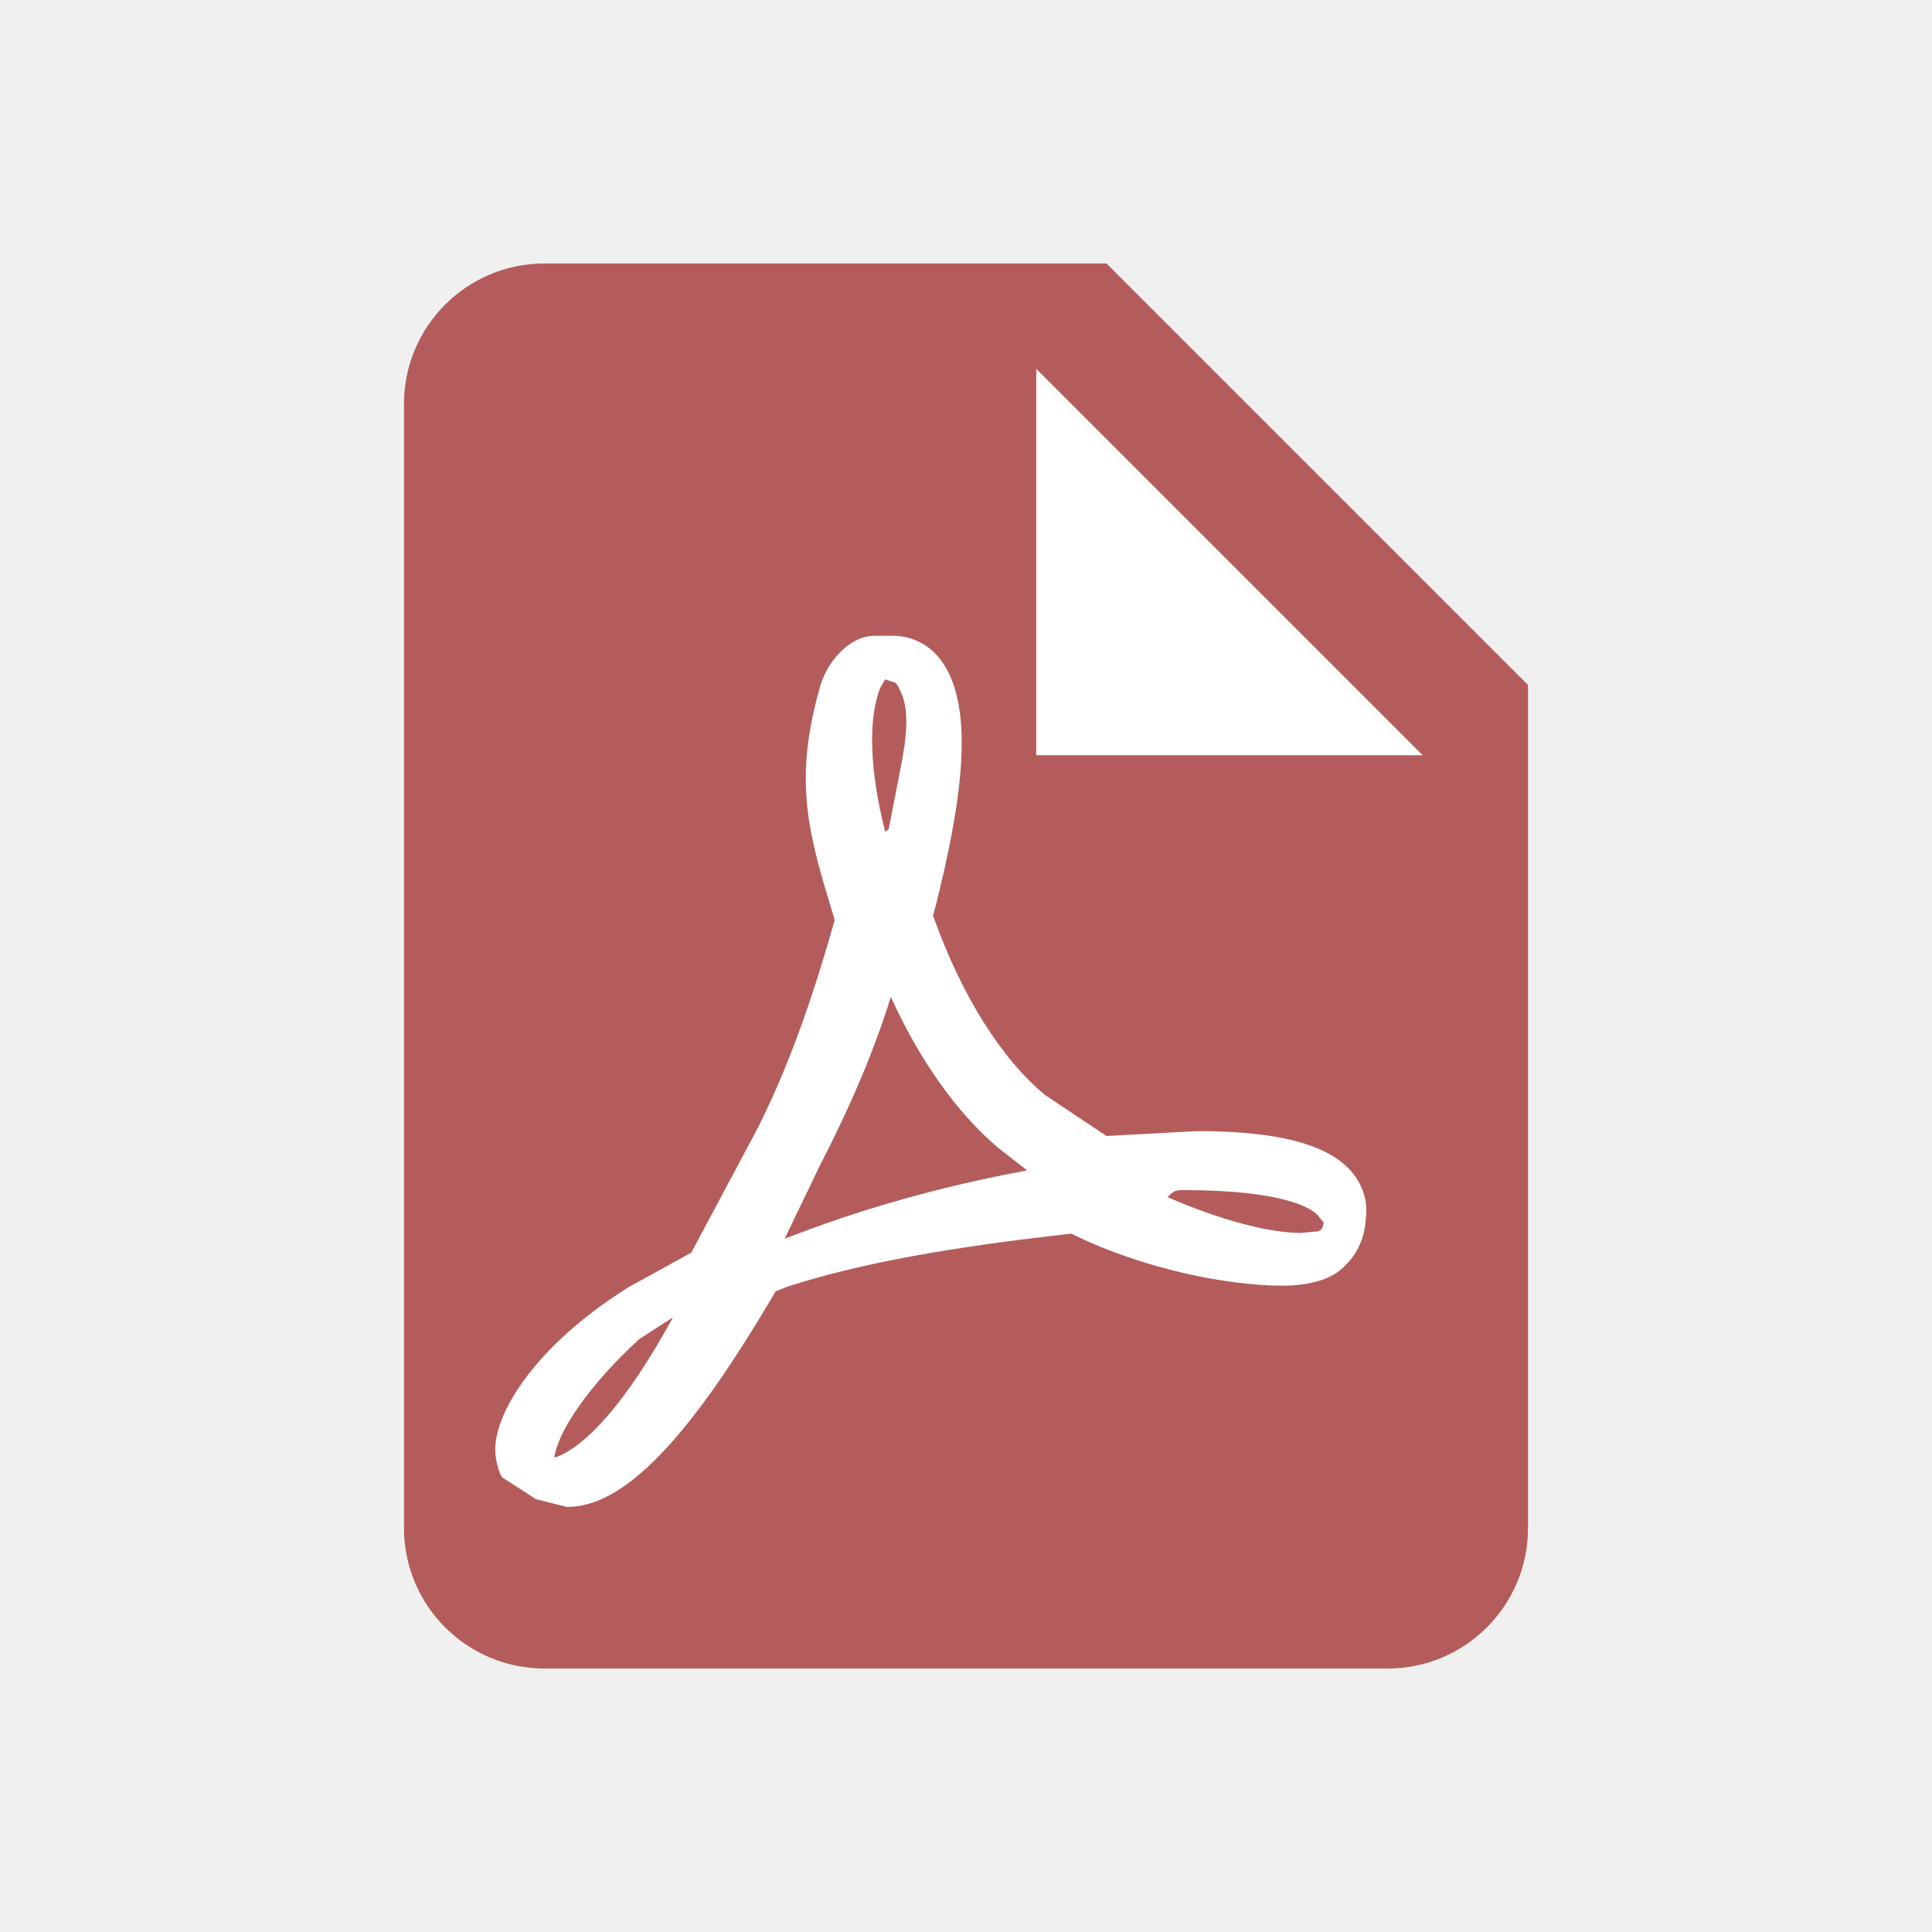
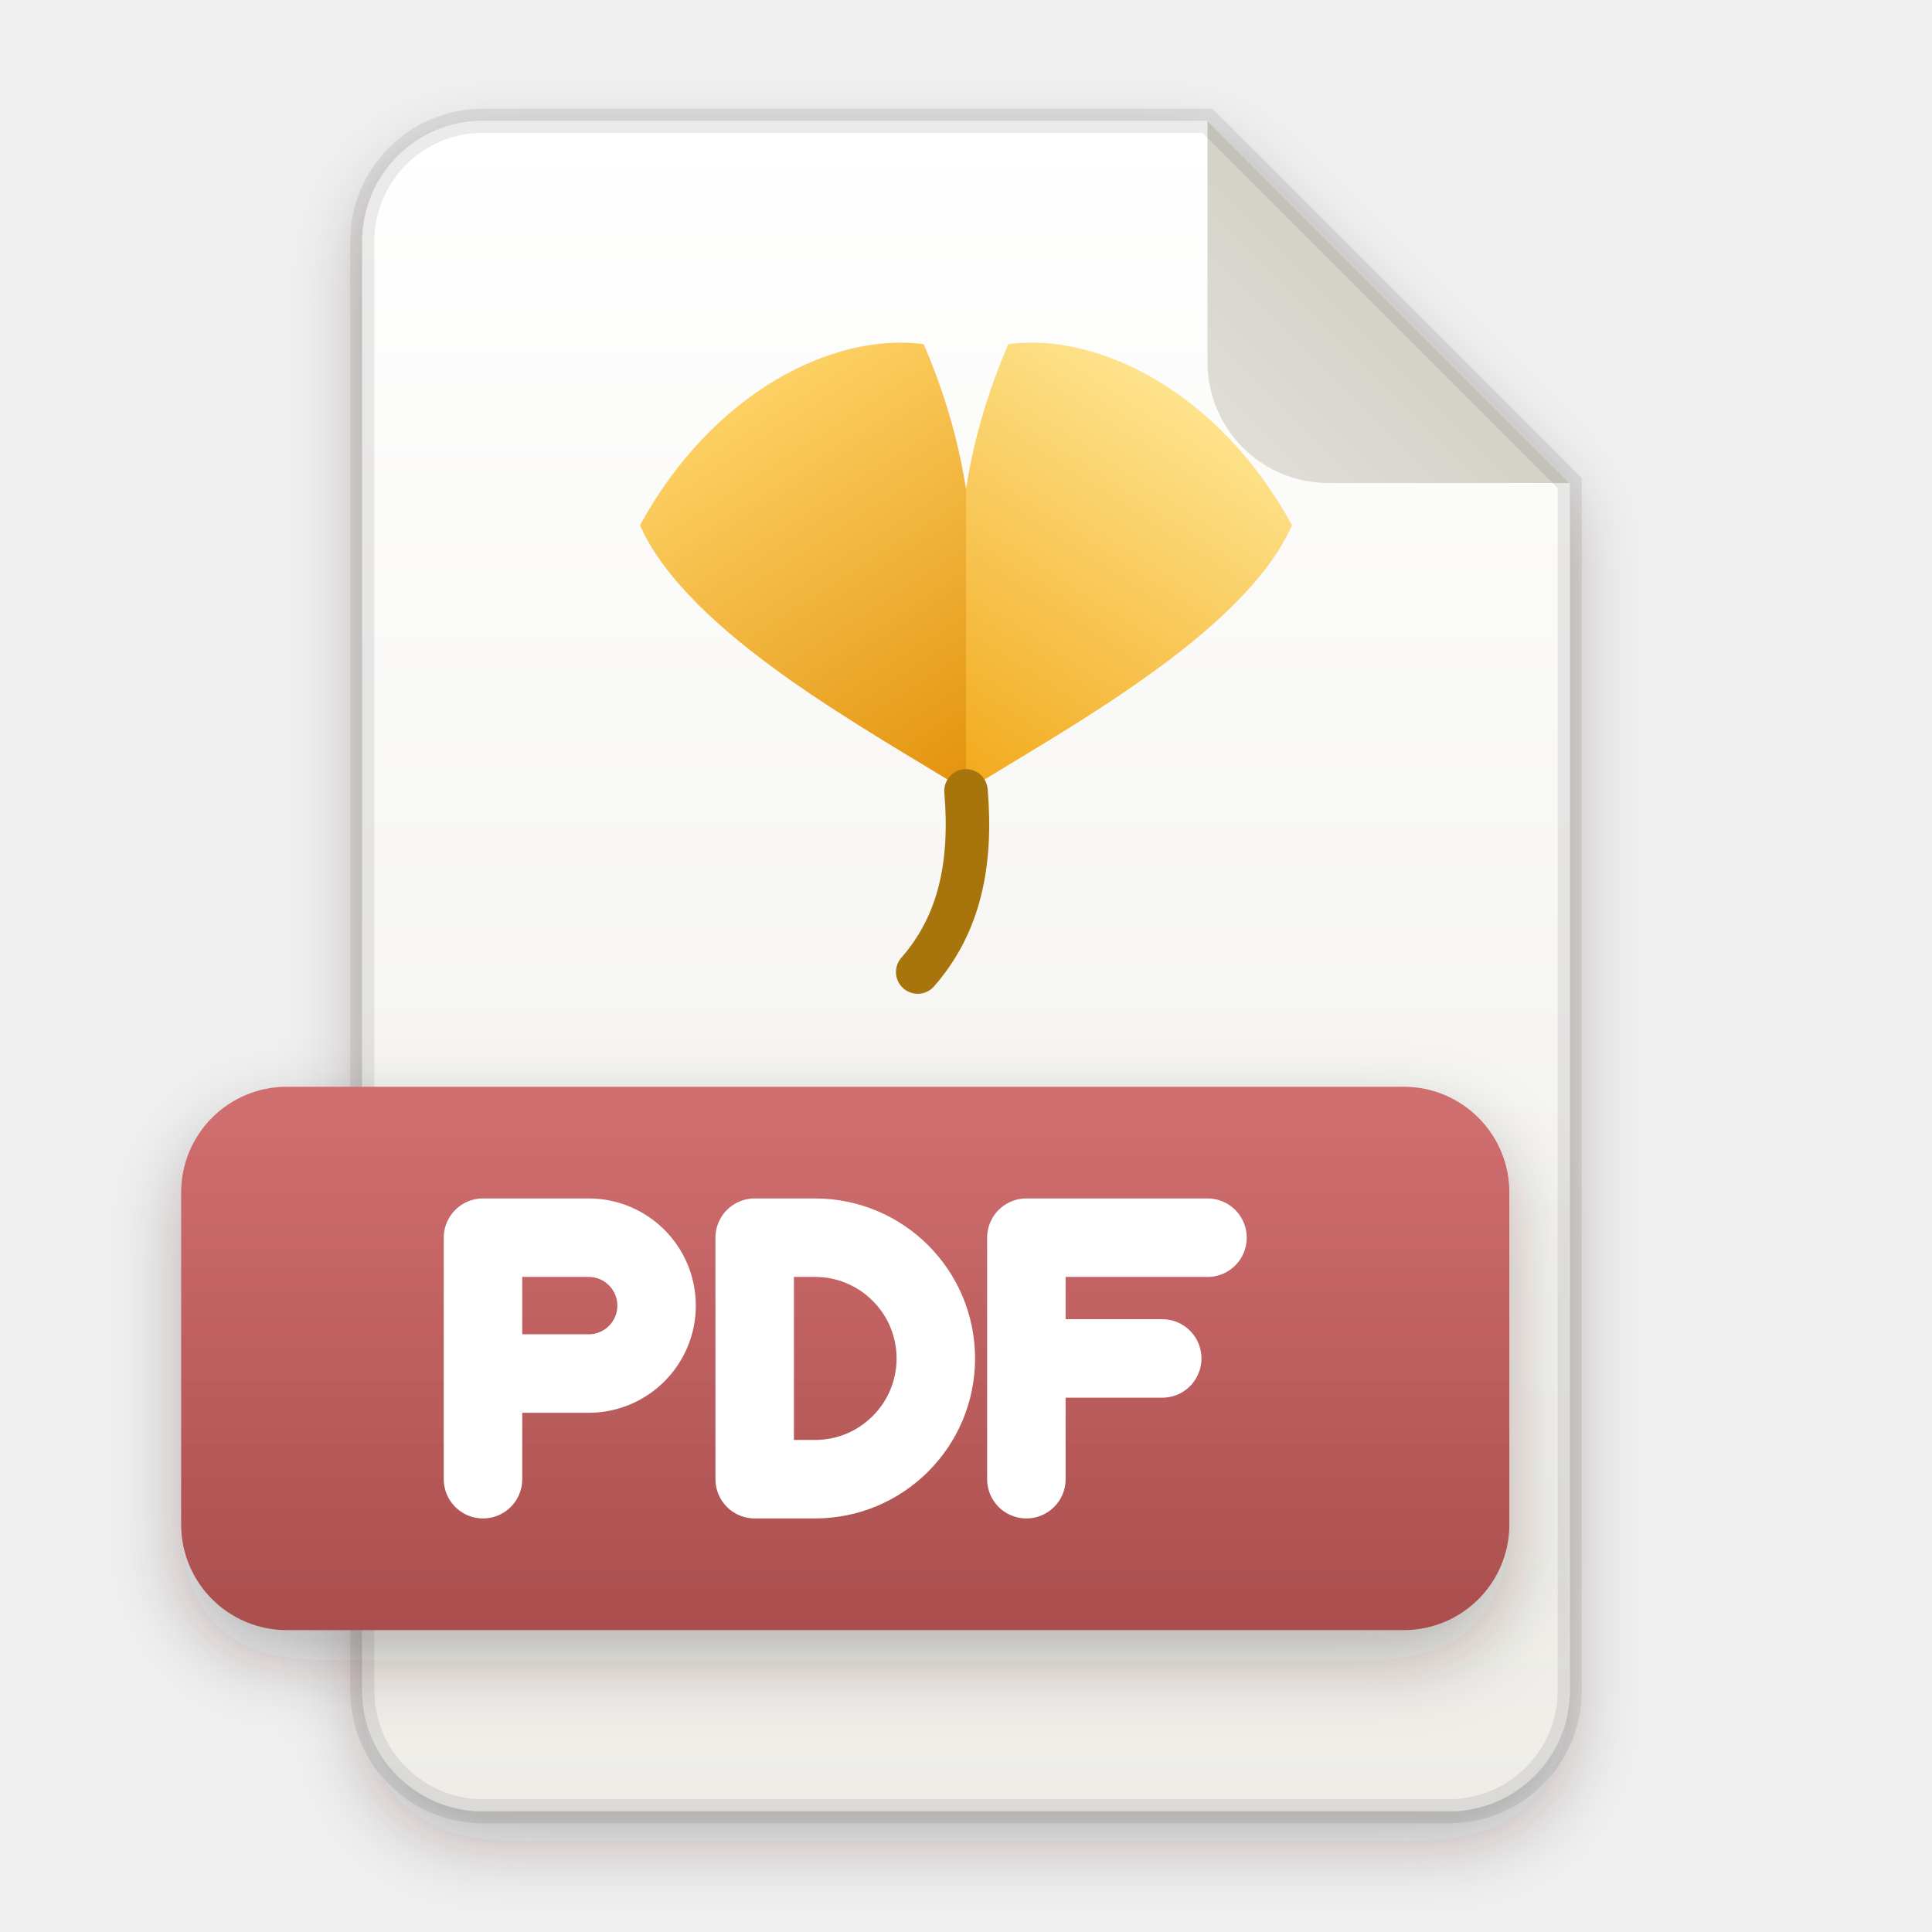
- <svg xmlns="http://www.w3.org/2000/svg" width="128" height="128" viewBox="0 0 22 22">
-   <g transform="translate(1.4 1.4) scale(.8)">
-     <path d="M6 2h8l6 6v12a2 2 0 0 1-2 2H6a2 2 0 0 1-2-2V4a2 2 0 0 1 2-2Z" fill="#fff" />
-     <path d="M13 9h5.5L13 3.5zM6 2h8l6 6v12a2 2 0 0 1-2 2H6a2 2 0 0 1-2-2V4a2 2 0 0 1 2-2m4.93 10.44c.41.9.93 1.64 1.53 2.15l.41.32c-.87.16-2.07.44-3.34.93l-.11.04.5-1.04c.45-.87.78-1.66 1.01-2.4m6.48 3.81c.18-.18.27-.41.28-.66.03-.2-.02-.39-.12-.55-.29-.47-1.04-.69-2.28-.69l-1.29.07-.87-.58c-.63-.52-1.2-1.43-1.6-2.56l.04-.14c.33-1.33.64-2.94-.02-3.6a.85.85 0 0 0-.61-.24h-.24c-.37 0-.7.39-.79.77-.37 1.33-.15 2.06.22 3.27v.01c-.25.88-.57 1.9-1.08 2.93l-.96 1.8-.89.49c-1.2.75-1.77 1.59-1.88 2.12-.04.19-.02.36.05.54l.03.05.48.31.44.11c.81 0 1.73-.95 2.97-3.07l.18-.07c1.03-.33 2.31-.56 4.03-.75 1.03.51 2.24.74 3 .74.44 0 .74-.11.91-.3m-.41-.71.09.11c-.01.1-.04.11-.09.13h-.04l-.19.02c-.46 0-1.17-.19-1.9-.51.09-.1.13-.1.23-.1 1.4 0 1.8.25 1.9.35M7.83 17c-.65 1.19-1.24 1.85-1.69 2 .05-.38.5-1.04 1.21-1.69zm3.02-6.91c-.23-.9-.24-1.63-.07-2.05l.07-.12.15.05c.17.24.19.56.09 1.1l-.03.16-.16.82z" fill="#b45c5c" />
+ <svg xmlns="http://www.w3.org/2000/svg" width="256" height="256" viewBox="0 0 64 64">
+   <defs>
+     <linearGradient id="paper" x1="32" y1="4" x2="32" y2="60" gradientUnits="userSpaceOnUse">
+       <stop offset="0" stop-color="#fff" />
+       <stop offset="1" stop-color="#eeede8" />
+     </linearGradient>
+     <linearGradient id="fold" x1="40" y1="16" x2="48" y2="8" gradientUnits="userSpaceOnUse">
+       <stop offset="0" stop-color="#e2e0d9" />
+       <stop offset="1" stop-color="#cfccc3" />
+     </linearGradient>
+     <linearGradient id="tag" x1="28" y1="37" x2="28" y2="55" gradientUnits="userSpaceOnUse">
+       <stop offset="0" stop-color="#cf6e6e" />
+       <stop offset="1" stop-color="#a84c4c" />
+     </linearGradient>
+     <linearGradient id="leafL" x1="10" y1="10" x2="32" y2="44" gradientUnits="userSpaceOnUse">
+       <stop offset="0" stop-color="#ffd66b" />
+       <stop offset="1" stop-color="#e3920c" />
+     </linearGradient>
+     <linearGradient id="leafR" x1="54" y1="10" x2="32" y2="44" gradientUnits="userSpaceOnUse">
+       <stop offset="0" stop-color="#ffe896" />
+       <stop offset="1" stop-color="#f2a91c" />
+     </linearGradient>
+     <filter id="shadow" x="-20%" y="-20%" width="140%" height="140%">
+       <feDropShadow dx="0" dy="1" stdDeviation="1.2" flood-color="#2b2820" flood-opacity=".28" />
+     </filter>
+   </defs>
+   <g filter="url(#shadow)">
+     <path d="M16 4H40L52 16V56A4 4 0 0 1 48 60H16A4 4 0 0 1 12 56V8A4 4 0 0 1 16 4Z" fill="url(#paper)" />
+     <path d="M40 4V12A4 4 0 0 0 44 16H52Z" fill="url(#fold)" />
  </g>
+   <path d="M16 4H40L52 16V56A4 4 0 0 1 48 60H16A4 4 0 0 1 12 56V8A4 4 0 0 1 16 4Z" fill="none" stroke="#000" stroke-opacity=".08" stroke-width=".8" />
+   <g transform="translate(19.2 8.6) scale(.4)">
+     <path d="M32 44C24 39 9 31 5 22C11 11 21 6 28.5 7C30 10.5 31.3 14.5 32 19Z" fill="url(#leafL)" />
+     <path d="M32 44C40 39 55 31 59 22C53 11 43 6 35.5 7C34 10.5 32.7 14.5 32 19Z" fill="url(#leafR)" />
+     <path d="M32 44C32.5 50 31.5 55 28 59" fill="none" stroke="#a8740c" stroke-width="3.6" stroke-linecap="round" />
+   </g>
+   <g filter="url(#shadow)">
+     <rect x="6" y="36" width="44" height="18" rx="3.5" fill="url(#tag)" />
+   </g>
+   <path d="M16 49V41H19.5A2.25 2.25 0 0 1 19.5 45.5H16M25 41H27A4 4 0 0 1 27 49H25ZM40 41H34V49M34 45H38.5" fill="none" stroke="#fff" stroke-width="2.6" stroke-linecap="round" stroke-linejoin="round" />
</svg>
